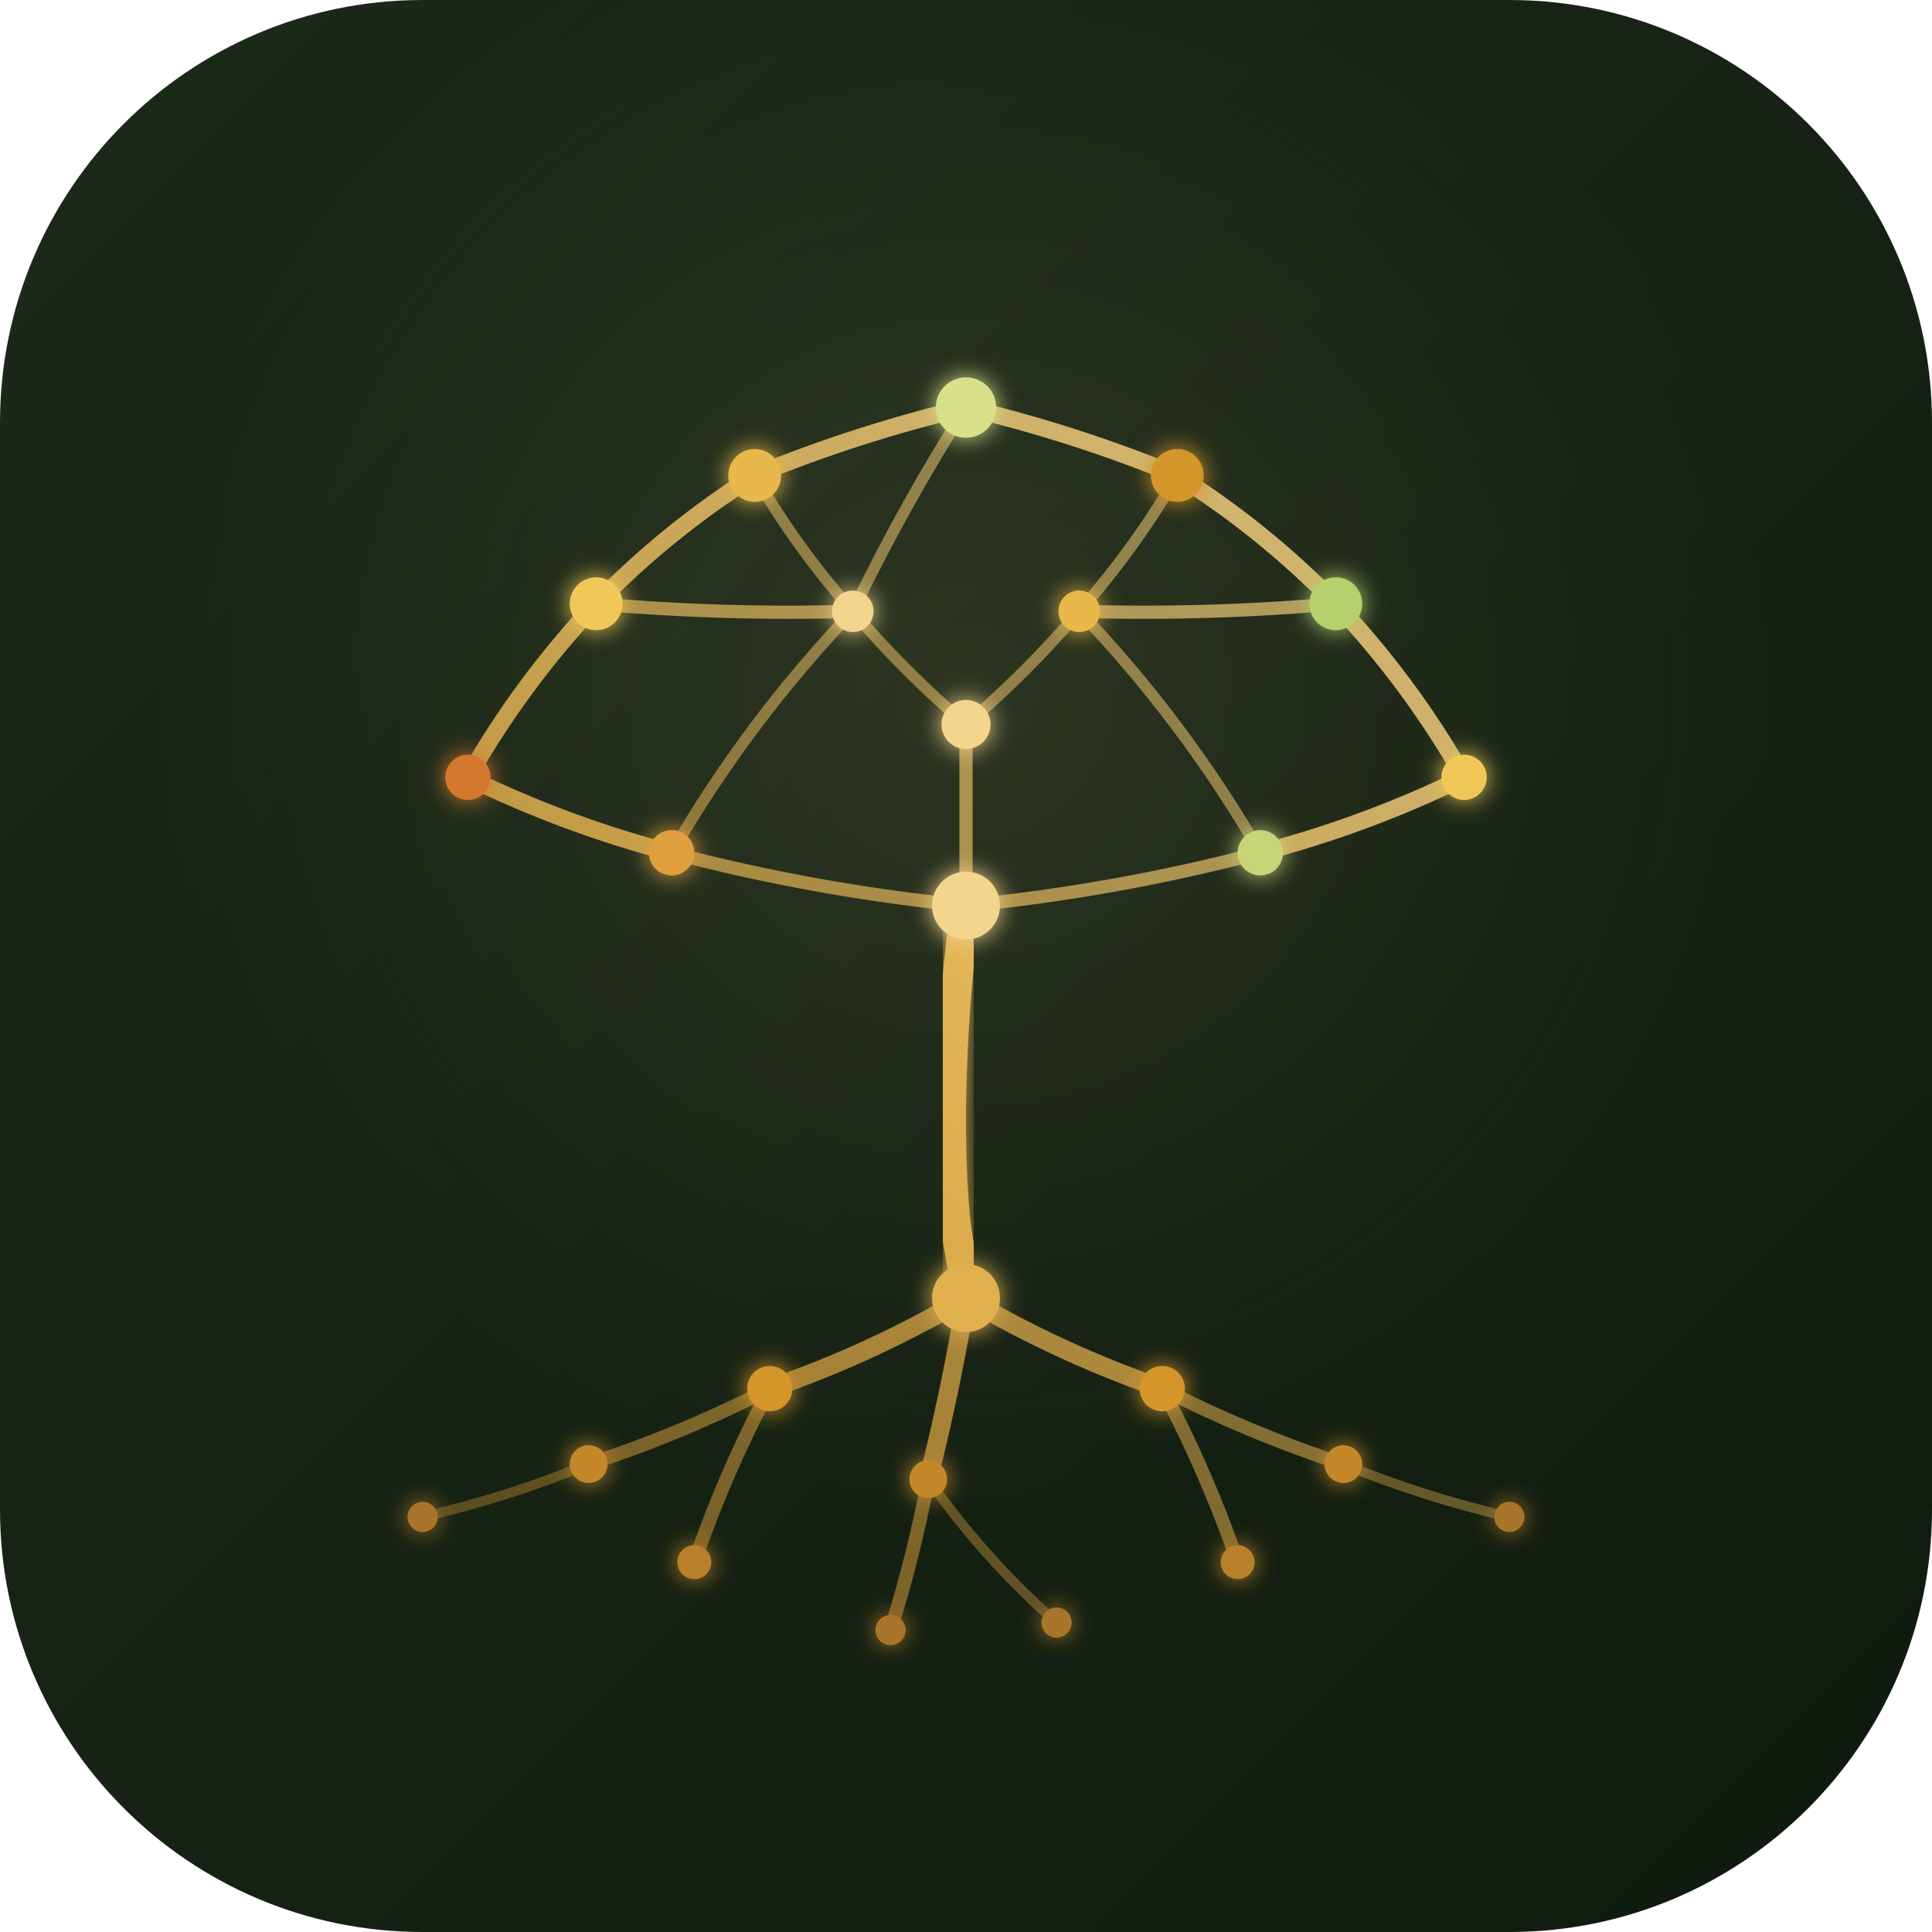
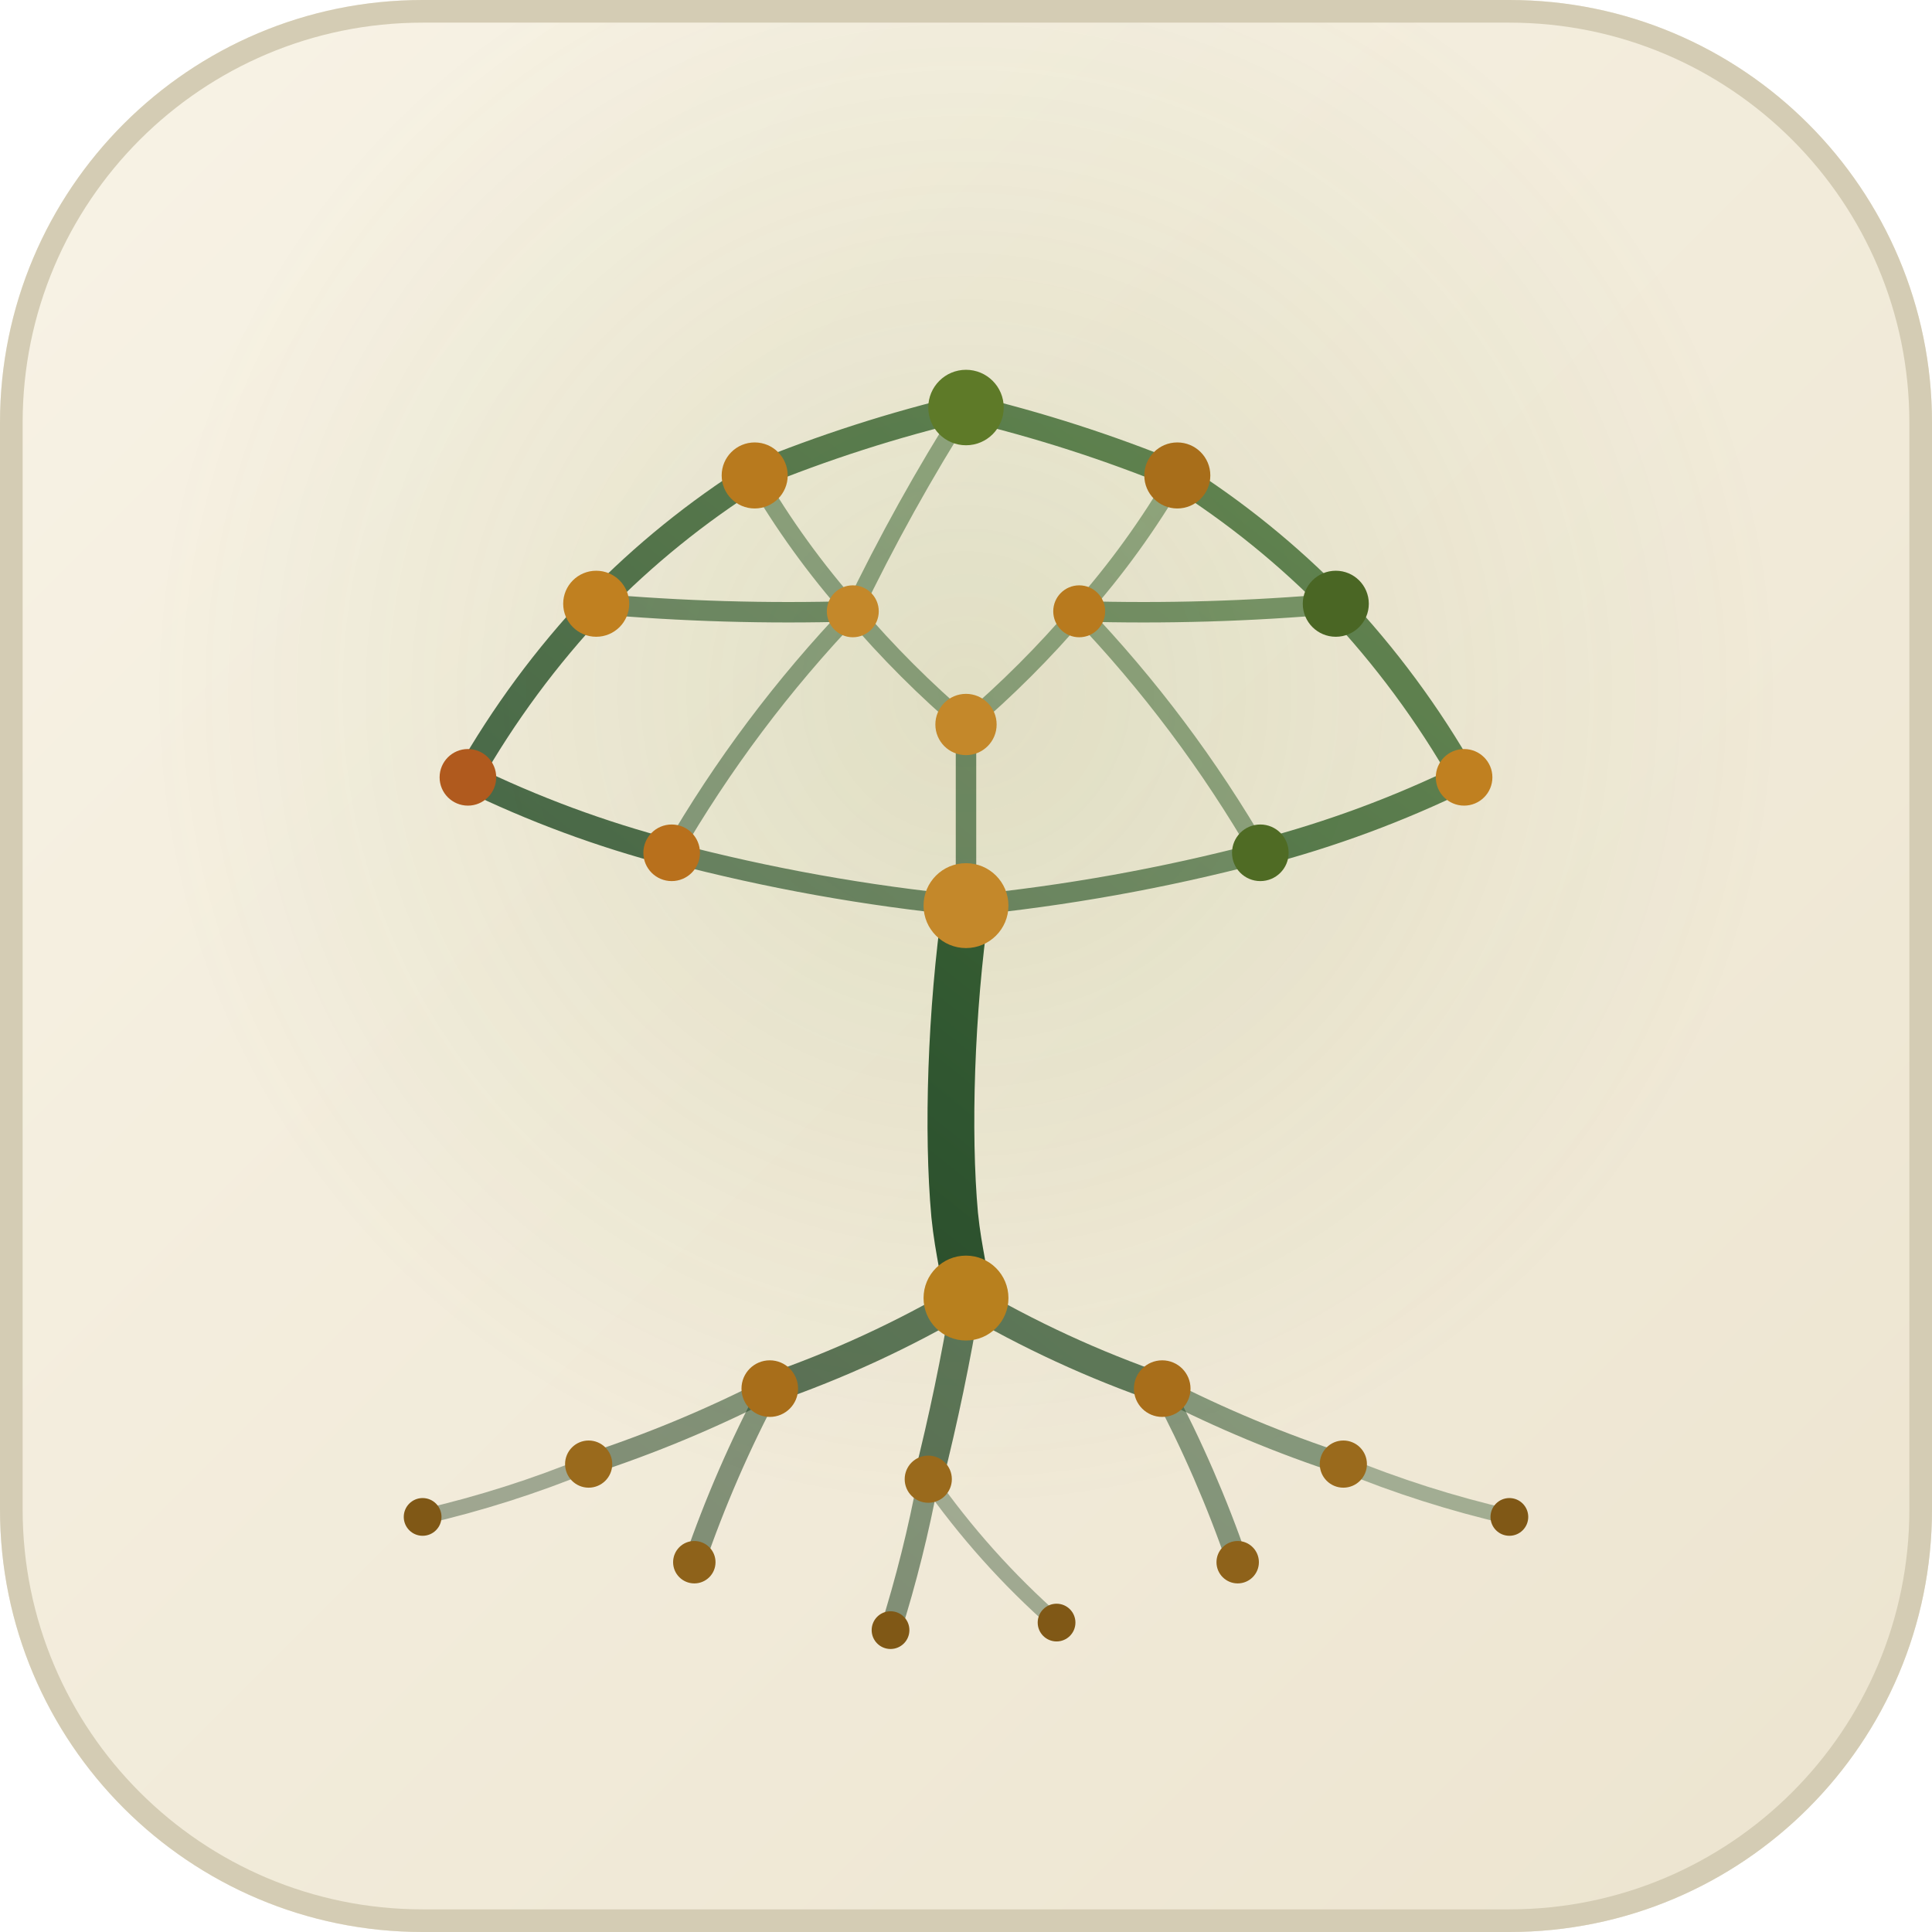
<svg xmlns="http://www.w3.org/2000/svg" viewBox="0 0 512 512" role="img" aria-label="Mycelium">
  <defs>
    <linearGradient id="bg" x1="0" y1="0" x2="1" y2="1">
-       <stop offset="0" stop-color="#1C2A1A" />
-       <stop offset="1" stop-color="#0F1A0E" />
+       <stop offset="0" stop-color="#F8F3E6" />
+       <stop offset="1" stop-color="#ECE4CF" />
    </linearGradient>
    <linearGradient id="w" gradientUnits="userSpaceOnUse" x1="120" y1="440" x2="390" y2="100">
-       <stop offset="0" stop-color="#C4882A" />
-       <stop offset="0.45" stop-color="#E0B050" />
-       <stop offset="1" stop-color="#F4D58D" />
+       <stop offset="0" stop-color="#1F3A1E" />
+       <stop offset="0.45" stop-color="#2F5530" />
+       <stop offset="1" stop-color="#4F7A3A" />
    </linearGradient>
    <radialGradient id="aura" cx="0.5" cy="0.36" r="0.42">
-       <stop offset="0" stop-color="#F4D58D" stop-opacity=".10" />
-       <stop offset="1" stop-color="#F4D58D" stop-opacity="0" />
+       <stop offset="0" stop-color="#6E8A2E" stop-opacity=".14" />
+       <stop offset="1" stop-color="#6E8A2E" stop-opacity="0" />
    </radialGradient>
    <filter id="glow" x="-50%" y="-50%" width="200%" height="200%">
      <feGaussianBlur stdDeviation="3" result="b" />
      <feMerge>
        <feMergeNode in="b" />
        <feMergeNode in="SourceGraphic" />
      </feMerge>
    </filter>
  </defs>
  <rect width="512" height="512" rx="112" fill="url(#bg)" />
  <rect width="512" height="512" rx="112" fill="url(#aura)" />
+   <rect x="3" y="3" width="506" height="506" rx="109" fill="none" stroke="#D4CCB4" stroke-width="6" />
  <g fill="none" stroke="url(#w)" stroke-linecap="round">
-     <path d="M124 206 Q138.2 181.0 158 160" stroke-width="4.5" opacity="0.85" />
-     <path d="M158 160 Q177.0 140.5 200 126" stroke-width="4.5" opacity="0.85" />
-     <path d="M200 126 Q227.3 114.8 256 108" stroke-width="4.5" opacity="0.85" />
-     <path d="M256 108 Q284.7 114.8 312 126" stroke-width="4.5" opacity="0.85" />
-     <path d="M312 126 Q335.0 140.5 354 160" stroke-width="4.5" opacity="0.85" />
-     <path d="M354 160 Q373.8 181.0 388 206" stroke-width="4.5" opacity="0.85" />
-     <path d="M124 206 Q150.0 218.7 178 226" stroke-width="4.5" opacity="0.85" />
-     <path d="M388 206 Q362.0 218.7 334 226" stroke-width="4.5" opacity="0.85" />
-     <path d="M178 226 Q216.4 236.1 256 240" stroke-width="3.5" opacity="0.7" />
-     <path d="M334 226 Q295.6 236.1 256 240" stroke-width="3.5" opacity="0.7" />
-     <path d="M256 192 Q256.0 216.0 256 240" stroke-width="3.5" opacity="0.7" />
-     <path d="M158 160 Q191.9 163.0 226 162" stroke-width="3.5" opacity="0.7" />
-     <path d="M354 160 Q320.1 163.0 286 162" stroke-width="3.5" opacity="0.7" />
-     <path d="M200 126 Q211.2 145.3 226 162" stroke-width="3" opacity="0.55" />
-     <path d="M312 126 Q300.8 145.3 286 162" stroke-width="3" opacity="0.55" />
-     <path d="M226 162 Q239.8 178.2 256 192" stroke-width="3" opacity="0.55" />
-     <path d="M286 162 Q272.2 178.2 256 192" stroke-width="3" opacity="0.55" />
-     <path d="M256 108 Q239.4 134.1 226 162" stroke-width="3" opacity="0.55" />
-     <path d="M178 226 Q198.2 191.1 226 162" stroke-width="3" opacity="0.55" />
-     <path d="M334 226 Q313.8 191.1 286 162" stroke-width="3" opacity="0.55" />
-     <path d="M256 240 C252 268 251 300 253 322 C254 332 256 338 256 344" stroke-width="8" filter="url(#glow)" />
-     <path d="M256 344 Q231.2 358.6 204 368" stroke-width="5" opacity="0.75" />
-     <path d="M256 344 Q280.8 358.6 308 368" stroke-width="5" opacity="0.75" />
-     <path d="M256 344 Q252.0 368.2 246 392" stroke-width="5" opacity="0.75" />
-     <path d="M204 368 Q180.8 379.9 156 388" stroke-width="3.6" opacity="0.55" />
-     <path d="M308 368 Q331.2 379.9 356 388" stroke-width="3.6" opacity="0.55" />
-     <path d="M204 368 Q192.2 390.2 184 414" stroke-width="3.6" opacity="0.55" />
-     <path d="M308 368 Q319.8 390.2 328 414" stroke-width="3.6" opacity="0.55" />
-     <path d="M246 392 Q242.2 412.3 236 432" stroke-width="3.6" opacity="0.55" />
-     <path d="M156 388 Q134.6 396.8 112 402" stroke-width="2.6" opacity="0.4" />
-     <path d="M356 388 Q377.4 396.8 400 402" stroke-width="2.6" opacity="0.4" />
-     <path d="M246 392 Q260.7 413.0 280 430" stroke-width="2.6" opacity="0.4" />
+     <path d="M124 206 Q138.2 181.0 158 160" stroke-width="6.98" opacity="0.85" />
+     <path d="M158 160 Q177.0 140.5 200 126" stroke-width="6.98" opacity="0.85" />
+     <path d="M200 126 Q227.3 114.8 256 108" stroke-width="6.98" opacity="0.85" />
+     <path d="M256 108 Q284.7 114.8 312 126" stroke-width="6.98" opacity="0.85" />
+     <path d="M312 126 Q335.0 140.5 354 160" stroke-width="6.98" opacity="0.85" />
+     <path d="M354 160 Q373.8 181.0 388 206" stroke-width="6.98" opacity="0.85" />
+     <path d="M124 206 Q150.0 218.7 178 226" stroke-width="6.98" opacity="0.85" />
+     <path d="M388 206 Q362.0 218.7 334 226" stroke-width="6.98" opacity="0.85" />
+     <path d="M178 226 Q216.4 236.1 256 240" stroke-width="5.42" opacity="0.7" />
+     <path d="M334 226 Q295.6 236.1 256 240" stroke-width="5.42" opacity="0.7" />
+     <path d="M256 192 Q256.0 216.0 256 240" stroke-width="5.42" opacity="0.7" />
+     <path d="M158 160 Q191.9 163.0 226 162" stroke-width="5.42" opacity="0.7" />
+     <path d="M354 160 Q320.1 163.0 286 162" stroke-width="5.42" opacity="0.7" />
+     <path d="M200 126 Q211.2 145.3 226 162" stroke-width="4.65" opacity="0.55" />
+     <path d="M312 126 Q300.8 145.3 286 162" stroke-width="4.65" opacity="0.55" />
+     <path d="M226 162 Q239.8 178.2 256 192" stroke-width="4.65" opacity="0.55" />
+     <path d="M286 162 Q272.2 178.2 256 192" stroke-width="4.65" opacity="0.55" />
+     <path d="M256 108 Q239.4 134.1 226 162" stroke-width="4.65" opacity="0.55" />
+     <path d="M178 226 Q198.2 191.1 226 162" stroke-width="4.65" opacity="0.55" />
+     <path d="M334 226 Q313.8 191.1 286 162" stroke-width="4.65" opacity="0.55" />
+     <path d="M256 240 C252 268 251 300 253 322 C254 332 256 338 256 344" stroke-width="12.40" />
+     <path d="M256 344 Q231.2 358.6 204 368" stroke-width="7.75" opacity="0.75" />
+     <path d="M256 344 Q280.8 358.6 308 368" stroke-width="7.75" opacity="0.75" />
+     <path d="M256 344 Q252.0 368.2 246 392" stroke-width="7.75" opacity="0.75" />
+     <path d="M204 368 Q180.8 379.9 156 388" stroke-width="5.58" opacity="0.55" />
+     <path d="M308 368 Q331.2 379.9 356 388" stroke-width="5.58" opacity="0.55" />
+     <path d="M204 368 Q192.2 390.2 184 414" stroke-width="5.58" opacity="0.55" />
+     <path d="M308 368 Q319.8 390.2 328 414" stroke-width="5.58" opacity="0.55" />
+     <path d="M246 392 Q242.2 412.3 236 432" stroke-width="5.58" opacity="0.55" />
+     <path d="M156 388 Q134.6 396.8 112 402" stroke-width="4.03" opacity="0.4" />
+     <path d="M356 388 Q377.4 396.8 400 402" stroke-width="4.03" opacity="0.4" />
+     <path d="M246 392 Q260.7 413.0 280 430" stroke-width="4.03" opacity="0.4" />
  </g>
-   <g filter="url(#glow)">
-     <circle cx="256" cy="108" r="8" fill="#D9E08A" />
-     <circle cx="200" cy="126" r="7" fill="#E8B84B" />
-     <circle cx="312" cy="126" r="7" fill="#D4952A" />
-     <circle cx="158" cy="160" r="7" fill="#F0C858" />
-     <circle cx="354" cy="160" r="7" fill="#B8CF6E" />
-     <circle cx="124" cy="206" r="6" fill="#D4782E" />
-     <circle cx="388" cy="206" r="6" fill="#F0C858" />
-     <circle cx="178" cy="226" r="6" fill="#E0A040" />
-     <circle cx="334" cy="226" r="6" fill="#C8D478" />
-     <circle cx="226" cy="162" r="5.5" fill="#F4D58D" />
-     <circle cx="286" cy="162" r="5.5" fill="#E8B84B" />
-     <circle cx="256" cy="192" r="6.5" fill="#F4D58D" />
-     <circle cx="204" cy="368" r="6" fill="#D4952A" />
-     <circle cx="308" cy="368" r="6" fill="#D4952A" />
-     <circle cx="156" cy="388" r="5" fill="#C4882A" />
-     <circle cx="356" cy="388" r="5" fill="#C4882A" />
-     <circle cx="112" cy="402" r="4" fill="#A8742A" />
-     <circle cx="400" cy="402" r="4" fill="#A8742A" />
-     <circle cx="184" cy="414" r="4.5" fill="#B8802A" />
-     <circle cx="328" cy="414" r="4.5" fill="#B8802A" />
-     <circle cx="246" cy="392" r="5" fill="#C4882A" />
-     <circle cx="236" cy="432" r="4" fill="#A8742A" />
-     <circle cx="280" cy="430" r="4" fill="#A8742A" />
-     <circle cx="256" cy="240" r="9" fill="#F4D58D" />
-     <circle cx="256" cy="344" r="9" fill="#E0B050" />
+   <g>
+     <circle cx="256" cy="108" r="10.00" fill="#5E7A28" />
+     <circle cx="200" cy="126" r="8.75" fill="#B87A1E" />
+     <circle cx="312" cy="126" r="8.75" fill="#A86E1A" />
+     <circle cx="158" cy="160" r="8.75" fill="#C08020" />
+     <circle cx="354" cy="160" r="8.75" fill="#4A6624" />
+     <circle cx="124" cy="206" r="7.50" fill="#B05A1E" />
+     <circle cx="388" cy="206" r="7.50" fill="#C08020" />
+     <circle cx="178" cy="226" r="7.50" fill="#B8701C" />
+     <circle cx="334" cy="226" r="7.50" fill="#4F6B24" />
+     <circle cx="226" cy="162" r="6.88" fill="#C4882A" />
+     <circle cx="286" cy="162" r="6.88" fill="#B87A1E" />
+     <circle cx="256" cy="192" r="8.12" fill="#C4882A" />
+     <circle cx="204" cy="368" r="7.50" fill="#A86E1A" />
+     <circle cx="308" cy="368" r="7.50" fill="#A86E1A" />
+     <circle cx="156" cy="388" r="6.25" fill="#9A6A1C" />
+     <circle cx="356" cy="388" r="6.25" fill="#9A6A1C" />
+     <circle cx="112" cy="402" r="5.00" fill="#805816" />
+     <circle cx="400" cy="402" r="5.00" fill="#805816" />
+     <circle cx="184" cy="414" r="5.62" fill="#8E621A" />
+     <circle cx="328" cy="414" r="5.62" fill="#8E621A" />
+     <circle cx="246" cy="392" r="6.25" fill="#9A6A1C" />
+     <circle cx="236" cy="432" r="5.00" fill="#805816" />
+     <circle cx="280" cy="430" r="5.00" fill="#805816" />
+     <circle cx="256" cy="240" r="11.25" fill="#C4882A" />
+     <circle cx="256" cy="344" r="11.25" fill="#B8801E" />
  </g>
</svg>
